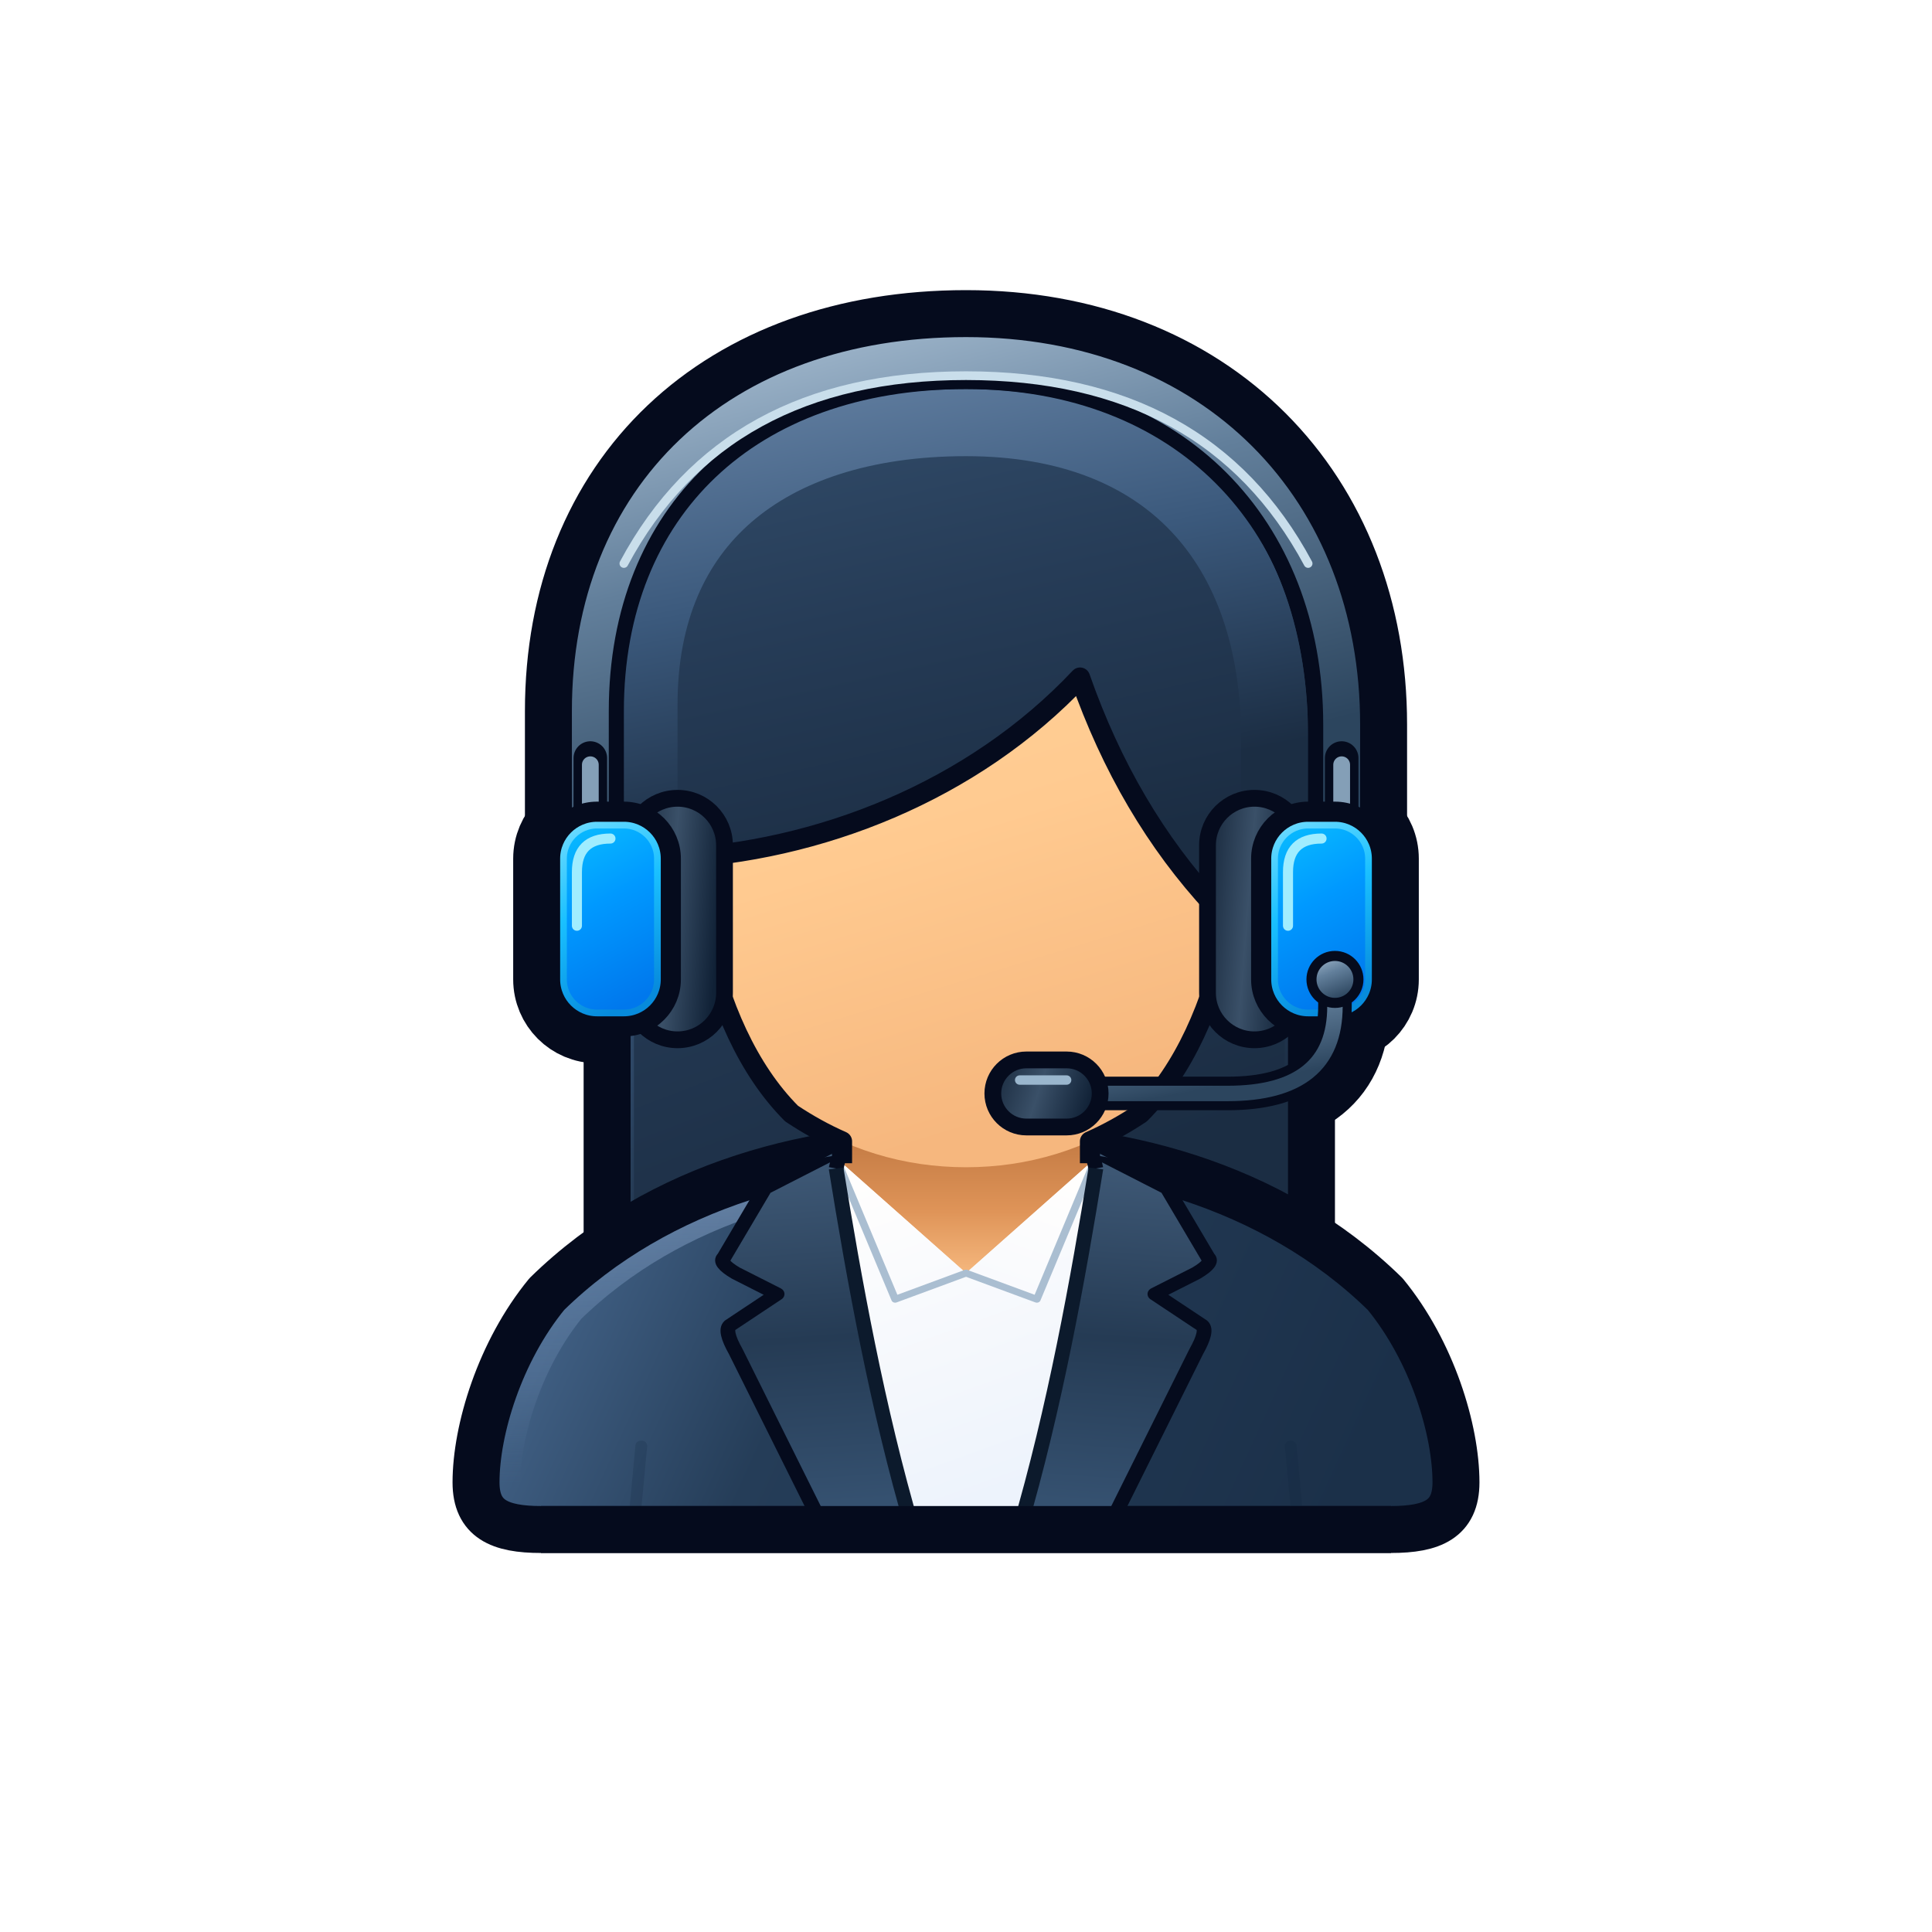
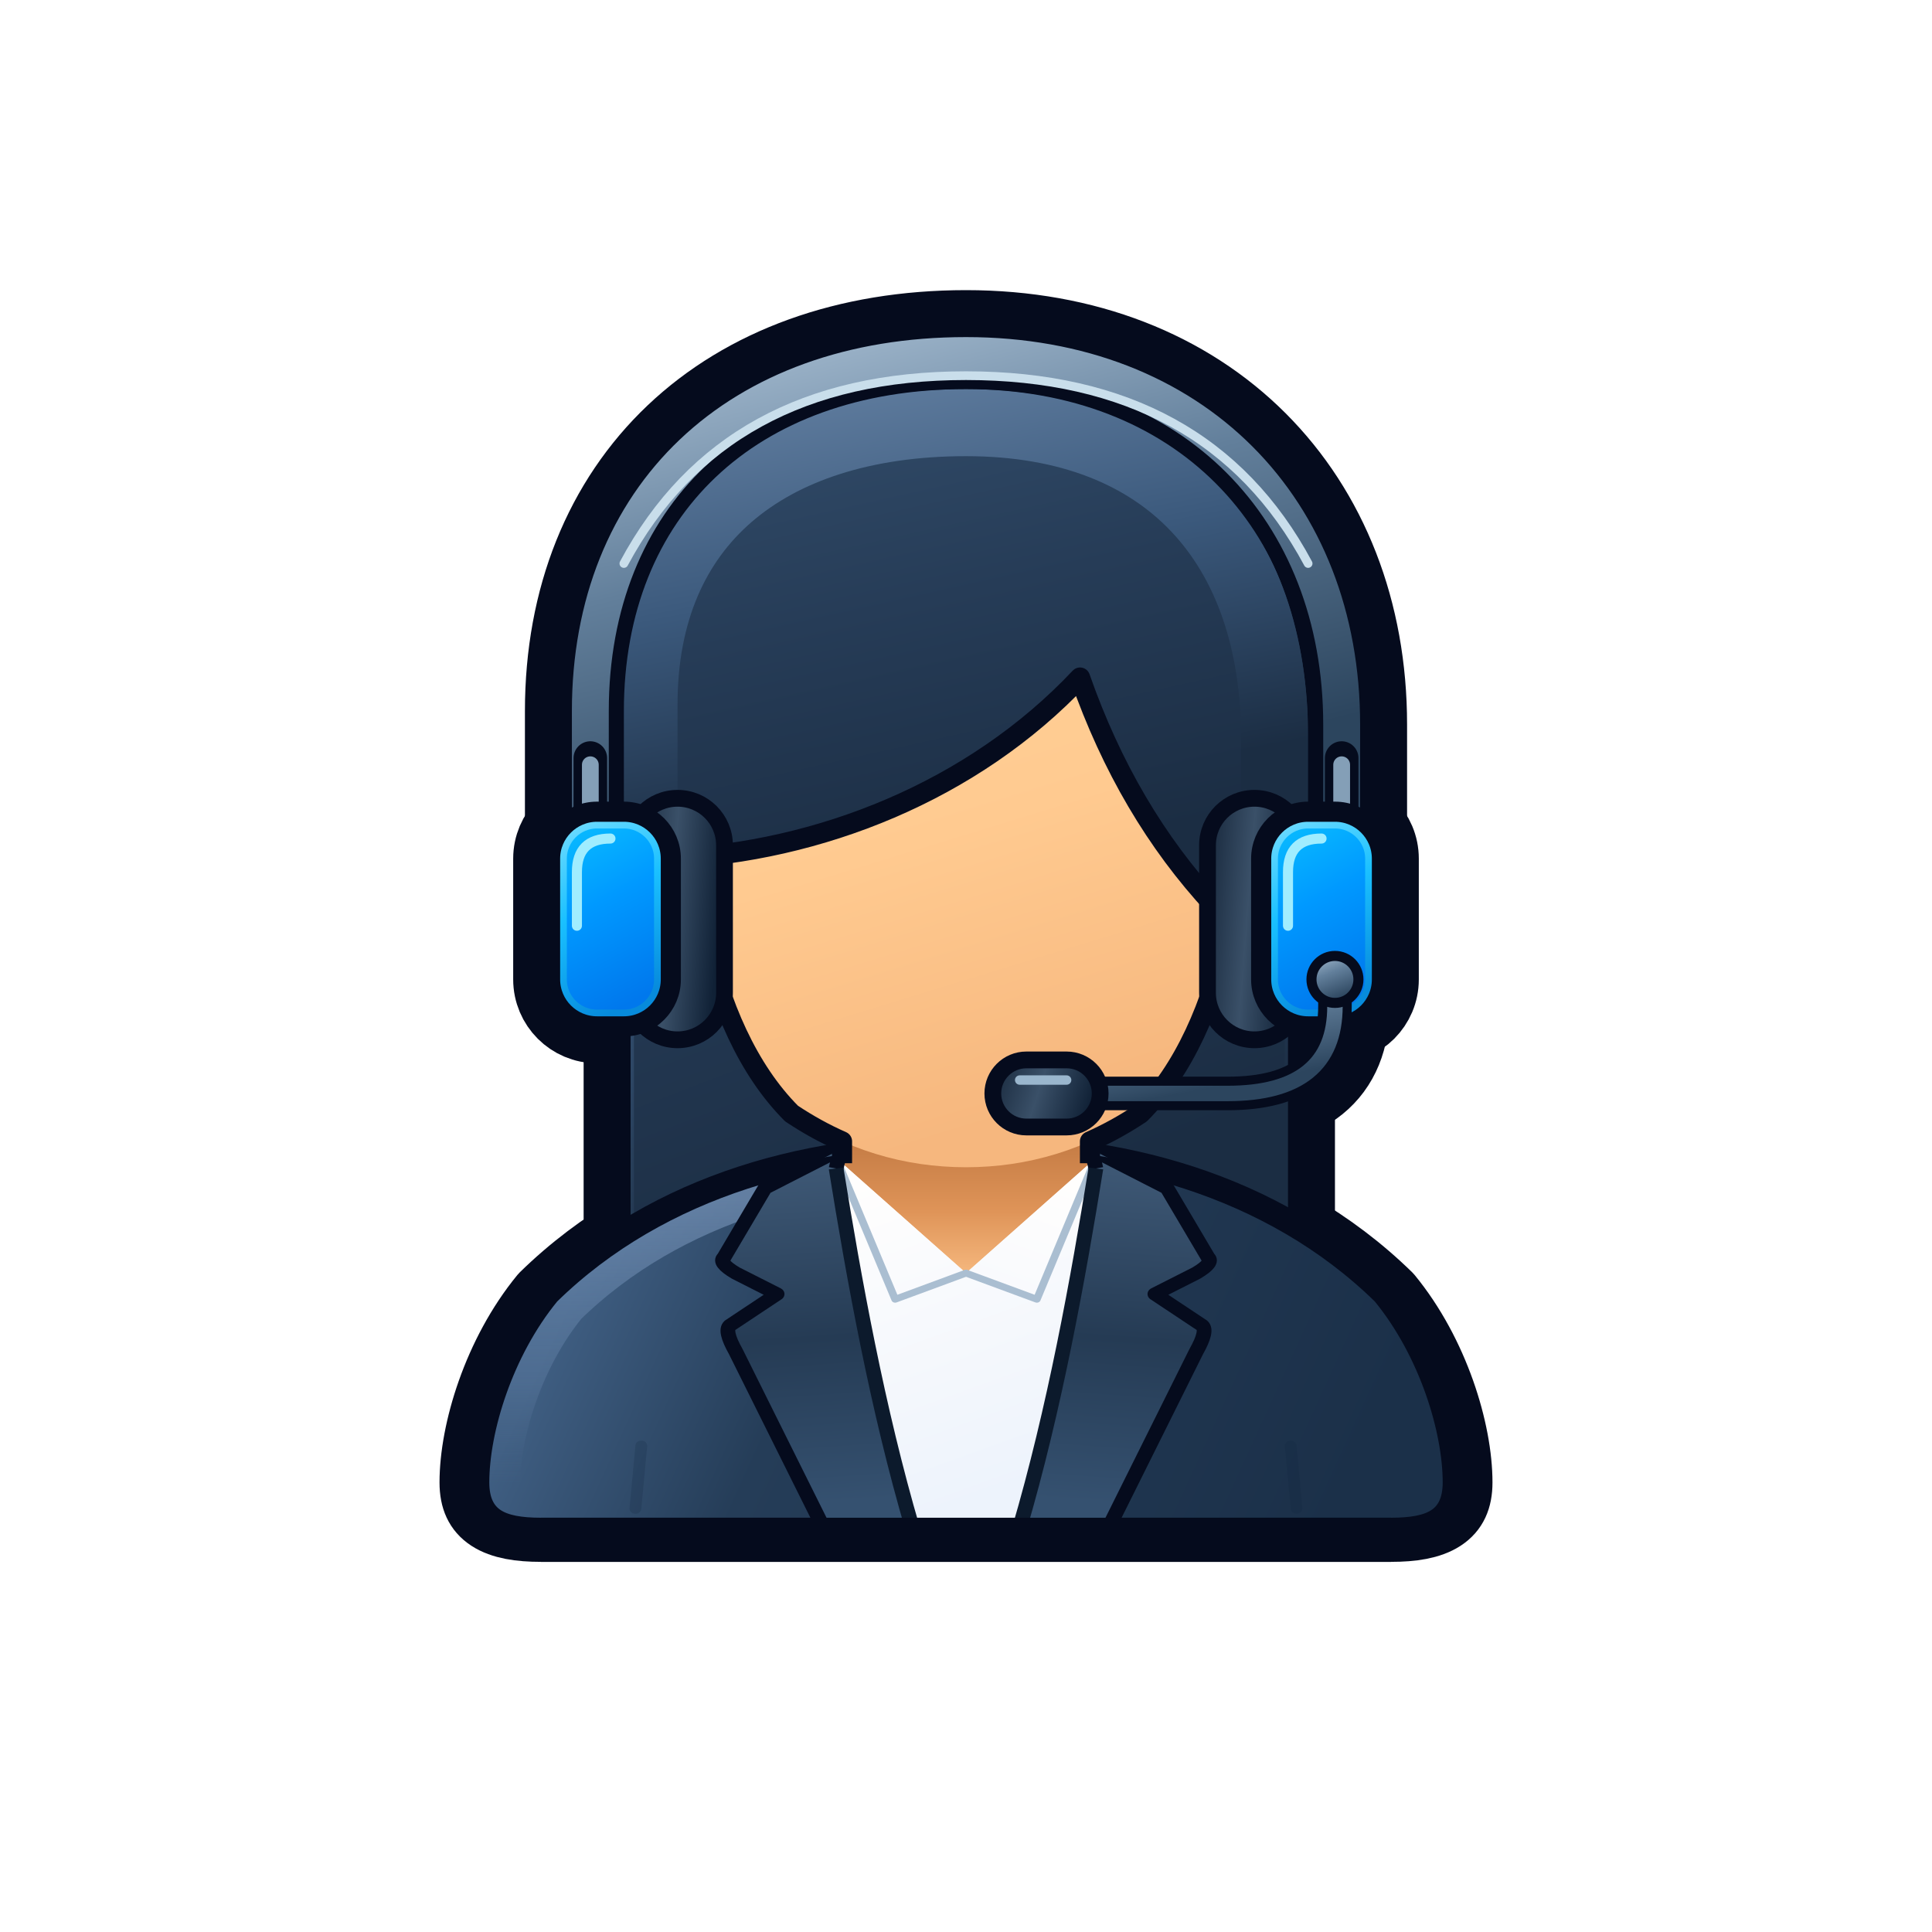
<svg xmlns="http://www.w3.org/2000/svg" width="288" height="288" viewBox="0 0 288 288" role="img" aria-labelledby="call-center-agent-title">
  <defs>
    <linearGradient id="call-center-agent-blue" x1="0" y1="0" x2=".3" y2="1">
      <stop offset="0.0" stop-color="#0bc5ff" />
      <stop offset="0.5" stop-color="#0099ff" />
      <stop offset="1.0" stop-color="#0078ed" />
    </linearGradient>
    <linearGradient id="call-center-agent-cyan" x1="0" y1="0" x2=".3" y2="1">
      <stop offset="0.0" stop-color="#82e2ff" />
      <stop offset="0.5" stop-color="#1ac0ff" />
      <stop offset="1.0" stop-color="#078bdc" />
    </linearGradient>
    <linearGradient id="call-center-agent-hair" x1="0" y1="0" x2=".3" y2="1">
      <stop offset="0.0" stop-color="#344f6d" />
      <stop offset="0.5" stop-color="#263c57" />
      <stop offset="1.0" stop-color="#1b2d43" />
    </linearGradient>
    <linearGradient id="call-center-agent-skin" x1="0" y1="0" x2=".3" y2="1">
      <stop offset="0.0" stop-color="#ffd39a" />
      <stop offset="0.5" stop-color="#ffca90" />
      <stop offset="1.0" stop-color="#f6b77e" />
    </linearGradient>
    <linearGradient id="call-center-agent-hair-edge" x1="0" y1="0" x2=".3" y2="1">
      <stop offset="0.0" stop-color="#6683a5" />
      <stop offset="0.5" stop-color="#3b597c" />
      <stop offset="1.0" stop-color="#1b2d43" />
    </linearGradient>
    <path id="call-center-agent-shape1" d="M91 125 V105 C91 75 112 58 144 58 C177 58 195 79 195 110 V191 H91 Z" />
    <clipPath id="call-center-agent-shape1-clip">
      <use href="#call-center-agent-shape1" />
    </clipPath>
    <path id="call-center-agent-shape3" d="M144 90 C123 90 105 94 104 107 C101 127 105 153 118 166 Q130 174 144 174 Q158 174 170 166 C183 153 187 127 184 107 C183 94 165 90 144 90 Z" />
    <path id="call-center-agent-shape4" d="M91 124 V105 C91 75 112 58 144 58 C177 58 195 79 195 110 V124 L187 129 L181 135 Q168 121 161 101 C145 118 122 127 100 128 Z" />
    <clipPath id="call-center-agent-shape4-clip">
      <use href="#call-center-agent-shape4" />
    </clipPath>
    <rect id="call-center-agent-shape5" x="82" y="121" width="18" height="32" rx="7" />
    <clipPath id="call-center-agent-shape5-clip">
      <use href="#call-center-agent-shape5" />
    </clipPath>
    <rect id="call-center-agent-shape6" x="188" y="121" width="18" height="32" rx="7" />
    <clipPath id="call-center-agent-shape6-clip">
      <use href="#call-center-agent-shape6" />
    </clipPath>
    <rect id="call-center-agent-shape7" x="148" y="158" width="16" height="10" rx="5" />
    <clipPath id="call-center-agent-shape7-clip">
      <use href="#call-center-agent-shape7" />
    </clipPath>
    <path id="call-center-agent-outfit-body" d="M144 158 C119 157 92 165 73 186 C65 197 61 212 61 222 C61 229 65 231 72 231 C96 231 120 231 144 231 C168 231 192 231 216 231 C223 231 227 229 227 222 C227 212 223 197 215 186 C196 165 169 157 144 158 Z" />
    <clipPath id="call-center-agent-outfit-body-clip">
      <use href="#call-center-agent-outfit-body" />
    </clipPath>
    <path id="call-center-agent-outfit-neck" d="M123 148 Q144 138 165 148 L166 160 L144 182 L122 160 Z" />
    <path id="call-center-agent-outfit-shirt" d="M121 157 H167 L166 162 C163 183 159 208 153 231 H135 C129 208 125 183 122 162 Z" />
    <linearGradient id="call-center-agent-outfit-suit-paint" gradientUnits="userSpaceOnUse" x1="82" y1="174" x2="208" y2="225">
      <stop offset="0" stop-color="#3f5e82" />
      <stop offset=".3" stop-color="#253d58" />
      <stop offset="1" stop-color="#1b3049" />
    </linearGradient>
    <linearGradient id="call-center-agent-outfit-lapel-paint" gradientUnits="userSpaceOnUse" x1="116" y1="163" x2="121" y2="226">
      <stop offset="0" stop-color="#3d5774" />
      <stop offset=".5" stop-color="#253b54" />
      <stop offset="1" stop-color="#355170" />
    </linearGradient>
    <linearGradient id="call-center-agent-outfit-neck-paint" gradientUnits="userSpaceOnUse" x1="144" y1="157" x2="144" y2="181">
      <stop offset="0" stop-color="#c57c45" />
      <stop offset=".55" stop-color="#df9458" />
      <stop offset="1" stop-color="#f3b47a" />
    </linearGradient>
    <linearGradient id="call-center-agent-outfit-white-paint" gradientUnits="userSpaceOnUse" x1="128" y1="164" x2="152" y2="223">
      <stop offset="0" stop-color="#fffefd" />
      <stop offset="1" stop-color="#edf3fc" />
    </linearGradient>
    <path id="call-center-agent-outfit-lapel-left" d="M122 162 L122.749 158.365 L109.946 165.75 L103 179 Q102 180 105 182 L112 186 L104 192 Q103 193 105 197 L120 231 H135 C129 208 125 183 122 162 Z" />
    <path id="call-center-agent-outfit-collar-left" d="M122 160 L144 182 L132 187 Z" />
    <linearGradient id="call-center-agent-outfit-suit-bevel" gradientUnits="userSpaceOnUse" x1="80" y1="168" x2="80" y2="222">
      <stop offset="0" stop-color="#88a5cb" stop-opacity=".55" />
      <stop offset=".65" stop-color="#6584aa" stop-opacity=".35" />
      <stop offset="1" stop-color="#4d6b8f" stop-opacity="0" />
    </linearGradient>
    <path id="call-center-agent-outfit-lapel-seam-left" d="M122 162 C125 183 129 208 135 231" />
    <path id="call-center-agent-outfit-lapel-rim-left" d="M122 162 L122.749 158.365 L109.946 165.75 L103 179 Q102 180 105 182 L112 186 L104 192 Q103 193 105 197 L120 231 H135" />
    <path id="call-center-agent-outfit-shoulder-left" d="M144 158 C119 157 92 165 73 186 C65 197 61 212 61 222" />
    <path id="call-center-agent-outfit-hem" d="M72 231 H216" />
    <linearGradient id="call-center-agent-headset-metal" x1="0" y1="0" x2=".4" y2="1">
      <stop offset="0" stop-color="#a9bfd3" />
      <stop offset=".45" stop-color="#627f9b" />
      <stop offset="1" stop-color="#2c455e" />
    </linearGradient>
    <linearGradient id="call-center-agent-ear-cushion" x1="0" y1="0" x2="1" y2=".2">
      <stop offset="0" stop-color="#16263a" />
      <stop offset=".5" stop-color="#3a5068" />
      <stop offset="1" stop-color="#102136" />
    </linearGradient>
  </defs>
+   <g id="call-center-agent-exposed-contour-detail" fill="none" stroke-linecap="round" stroke-linejoin="round">
+     <g stroke-linecap="round" stroke-linejoin="round">
+       <g transform="translate(17.28 47.82) scale(.88 .78)">
+         <use href="#call-center-agent-outfit-body" fill="none" stroke="#050b1d" stroke-width="12.367" />
+       </g>
+     </g>
+     <g stroke-linecap="round" stroke-linejoin="round">
+       <g transform="translate(17.28 47.82) scale(.88 .78)">
+         <use href="#call-center-agent-outfit-hem" fill="none" stroke="#050b1d" stroke-width="12.367" stroke-linecap="butt" />
+       </g>
+     </g>
+   </g>
  <g id="call-center-agent-exterior-width" fill="none" stroke="#050b1d" stroke-linecap="round" stroke-linejoin="round">
    <g stroke-linecap="round" stroke-linejoin="round">
      <use href="#call-center-agent-shape1" fill="none" stroke="#050b1d" stroke-width="8" />
    </g>
    <g stroke-linecap="round" stroke-linejoin="round">
      <g transform="translate(0 0)">
        <path d="M104 107 C101 127 105 153 118 166 Q121.667 168.444 125.52 170.142 V173.4 M162.48 173.4 V170.142 Q166.333 168.444 170 166 C183 153 187 127 184 107" fill="none" stroke="#050b1d" stroke-width="11" stroke-linecap="butt" />
      </g>
    </g>
    <g stroke-linecap="round" stroke-linejoin="round">
      <use href="#call-center-agent-shape5" fill="none" stroke="#050b1d" stroke-width="11" />
    </g>
    <g stroke-linecap="round" stroke-linejoin="round">
      <use href="#call-center-agent-shape6" fill="none" stroke="#050b1d" stroke-width="11" />
    </g>
    <g stroke-linecap="round" stroke-linejoin="round">
      <path d="M88 124 V106 C88 74 110 53 144 53 C178 53 200 76 200 108 V124" fill="none" stroke="#050b1d" stroke-width="19.5" />
    </g>
    <g stroke-linecap="round" stroke-linejoin="round">
      <path d="M88 113 V126 M200 113 V126" fill="none" stroke="#050b1d" stroke-width="16.5" />
    </g>
    <g stroke-linecap="round" stroke-linejoin="round">
      <path d="M199 146 V150 Q199 163 183 163 H161" fill="none" stroke="#050b1d" stroke-width="16.3" />
    </g>
  </g>
  <g stroke-linecap="round" stroke-linejoin="round">
    <use href="#call-center-agent-shape1" fill="url(#call-center-agent-hair)" />
    <use href="#call-center-agent-shape1" fill="none" stroke="url(#call-center-agent-hair-edge)" stroke-width="7" clip-path="url(#call-center-agent-shape1-clip)" />
    <use href="#call-center-agent-shape1" fill="none" stroke="#050b1d" stroke-width="6" />
    <g id="call-center-agent-outfit" transform="translate(17.28 47.82) scale(.88 .78)">
      <use href="#call-center-agent-outfit-body" fill="url(#call-center-agent-outfit-suit-paint)" />
      <use href="#call-center-agent-outfit-shoulder-left" fill="none" stroke="url(#call-center-agent-outfit-suit-bevel)" stroke-width="15" clip-path="url(#call-center-agent-outfit-body-clip)" />
-       <path d="M 144,171.06 C 122,170.28 98.24,176.52 81.52,192.9 C 74.48,201.48 70.96,213.18 70.96,220.98 C 70.96,226.44 74.48,228 80.64,228 C 101.76,228 122.88,228 144,228 C 165.12,228 186.24,228 207.36,228 C 213.52,228 217.04,226.44 217.04,220.98 C 217.04,213.18 213.52,201.48 206.48,192.9 C 189.76,176.52 166,170.28 144,171.06" fill="none" stroke="#050b1d" stroke-width="7" transform="matrix(1.136364 0 0 1.282051 -19.63636 -61.30769)" />
+       <use href="#call-center-agent-outfit-body" fill="none" stroke="#050b1d" stroke-width="4.5" />
      <path d="M89 215 L88 227 M199 215 L200 227" fill="none" stroke="#10253d" stroke-width="2" opacity=".2" />
      <use href="#call-center-agent-outfit-shirt" fill="url(#call-center-agent-outfit-white-paint)" clip-path="url(#call-center-agent-outfit-body-clip)" />
      <use href="#call-center-agent-outfit-neck" fill="url(#call-center-agent-outfit-neck-paint)" />
      <use href="#call-center-agent-outfit-collar-left" fill="url(#call-center-agent-outfit-white-paint)" />
      <use href="#call-center-agent-outfit-collar-left" fill="url(#call-center-agent-outfit-white-paint)" transform="translate(288 0) scale(-1 1)" />
      <path d="M144 182 L132 187 L122 160" fill="none" stroke="#aabed1" stroke-width="1.3" />
      <path d="M144 182 L132 187 L122 160" fill="none" stroke="#aabed1" stroke-width="1.3" transform="translate(288 0) scale(-1 1)" />
      <use href="#call-center-agent-outfit-lapel-left" fill="url(#call-center-agent-outfit-lapel-paint)" />
      <use href="#call-center-agent-outfit-lapel-left" fill="url(#call-center-agent-outfit-lapel-paint)" transform="translate(288 0) scale(-1 1)" />
      <use href="#call-center-agent-outfit-lapel-rim-left" fill="none" stroke="#050b1d" stroke-width="2.5" stroke-linecap="butt" clip-path="url(#call-center-agent-outfit-body-clip)" />
      <use href="#call-center-agent-outfit-lapel-rim-left" fill="none" stroke="#050b1d" stroke-width="2.5" transform="translate(288 0) scale(-1 1)" stroke-linecap="butt" clip-path="url(#call-center-agent-outfit-body-clip)" />
      <use href="#call-center-agent-outfit-lapel-seam-left" fill="none" stroke="#0c1a2c" stroke-width="2.5" stroke-linecap="butt" clip-path="url(#call-center-agent-outfit-body-clip)" />
      <use href="#call-center-agent-outfit-lapel-seam-left" fill="none" stroke="#0c1a2c" stroke-width="2.5" transform="translate(288 0) scale(-1 1)" stroke-linecap="butt" clip-path="url(#call-center-agent-outfit-body-clip)" />
-       <path d="M 80.64,228 L 207.36,228" fill="none" stroke="#050b1d" stroke-width="7" transform="matrix(1.136364 0 0 1.282051 -19.63636 -61.30769)" stroke-linecap="butt" />
+       <use href="#call-center-agent-outfit-hem" fill="none" stroke="#050b1d" stroke-width="4.5" stroke-linecap="butt" />
    </g>
    <g transform="translate(0 0)">
      <use href="#call-center-agent-shape3" fill="url(#call-center-agent-skin)" />
      <path d="M104 107 C101 127 105 153 118 166 Q121.667 168.444 125.52 170.142 V173.4 M162.48 173.4 V170.142 Q166.333 168.444 170 166 C183 153 187 127 184 107" fill="none" stroke="#050b1d" stroke-width="3" stroke-linecap="butt" />
      <use href="#call-center-agent-shape4" fill="url(#call-center-agent-hair)" />
      <path d="M91 124 V105 C91 75 112 58 144 58 C177 58 195 79 195 110 V124" fill="none" stroke="url(#call-center-agent-hair-edge)" stroke-width="20" clip-path="url(#call-center-agent-shape4-clip)" />
      <path d="M187 129 L181 135 Q168 121 161 101 C145 118 122 127 100 128" fill="none" stroke="#050b1d" stroke-width="3" />
    </g>
    <g id="call-center-agent-headset">
      <path d="M88 124 V106 C88 74 110 53 144 53 C178 53 200 76 200 108 V124" fill="none" stroke="#050b1d" stroke-width="10" />
      <path d="M88 124 V106 C88 74 110 53 144 53 C178 53 200 76 200 108 V124" fill="none" stroke="url(#call-center-agent-headset-metal)" stroke-width="5.5" />
      <path d="M93 84 Q108 56 144 56 Q180 56 195 84" fill="none" stroke="#c9deeb" stroke-width="1.3" />
      <path d="M88 113 V126 M200 113 V126" fill="none" stroke="#050b1d" stroke-width="5" />
      <path d="M88 114 V123 M200 114 V123" fill="none" stroke="#849fb7" stroke-width="2.5" />
      <rect x="94" y="119" width="14" height="36" rx="7" fill="url(#call-center-agent-ear-cushion)" stroke="#050b1d" stroke-width="2.5" />
      <rect x="180" y="119" width="14" height="36" rx="7" fill="url(#call-center-agent-ear-cushion)" stroke="#050b1d" stroke-width="2.5" />
      <use href="#call-center-agent-shape5" fill="url(#call-center-agent-blue)" />
      <use href="#call-center-agent-shape5" fill="none" stroke="url(#call-center-agent-cyan)" stroke-width="5" clip-path="url(#call-center-agent-shape5-clip)" />
      <use href="#call-center-agent-shape5" fill="none" stroke="#050b1d" stroke-width="3" />
      <use href="#call-center-agent-shape6" fill="url(#call-center-agent-blue)" />
      <use href="#call-center-agent-shape6" fill="none" stroke="url(#call-center-agent-cyan)" stroke-width="5" clip-path="url(#call-center-agent-shape6-clip)" />
      <use href="#call-center-agent-shape6" fill="none" stroke="#050b1d" stroke-width="3" />
      <path d="M86 138 V130 Q86 125 91 125 M192 138 V130 Q192 125 197 125" fill="none" stroke="#a0edff" stroke-width="1.5" />
      <path d="M199 146 V150 Q199 163 183 163 H161" fill="none" stroke="#050b1d" stroke-width="5" />
      <path d="M199 146 V150 Q199 163 183 163 H161" fill="none" stroke="url(#call-center-agent-headset-metal)" stroke-width="2.3" />
      <circle cx="199" cy="146" r="3.5" fill="url(#call-center-agent-headset-metal)" stroke="#050b1d" stroke-width="1.5" />
      <use href="#call-center-agent-shape7" fill="url(#call-center-agent-ear-cushion)" stroke="#050b1d" stroke-width="2.5" />
      <path d="M152 161 H159" fill="none" stroke="#9ab6cd" stroke-width="1.4" />
    </g>
  </g>
</svg>
